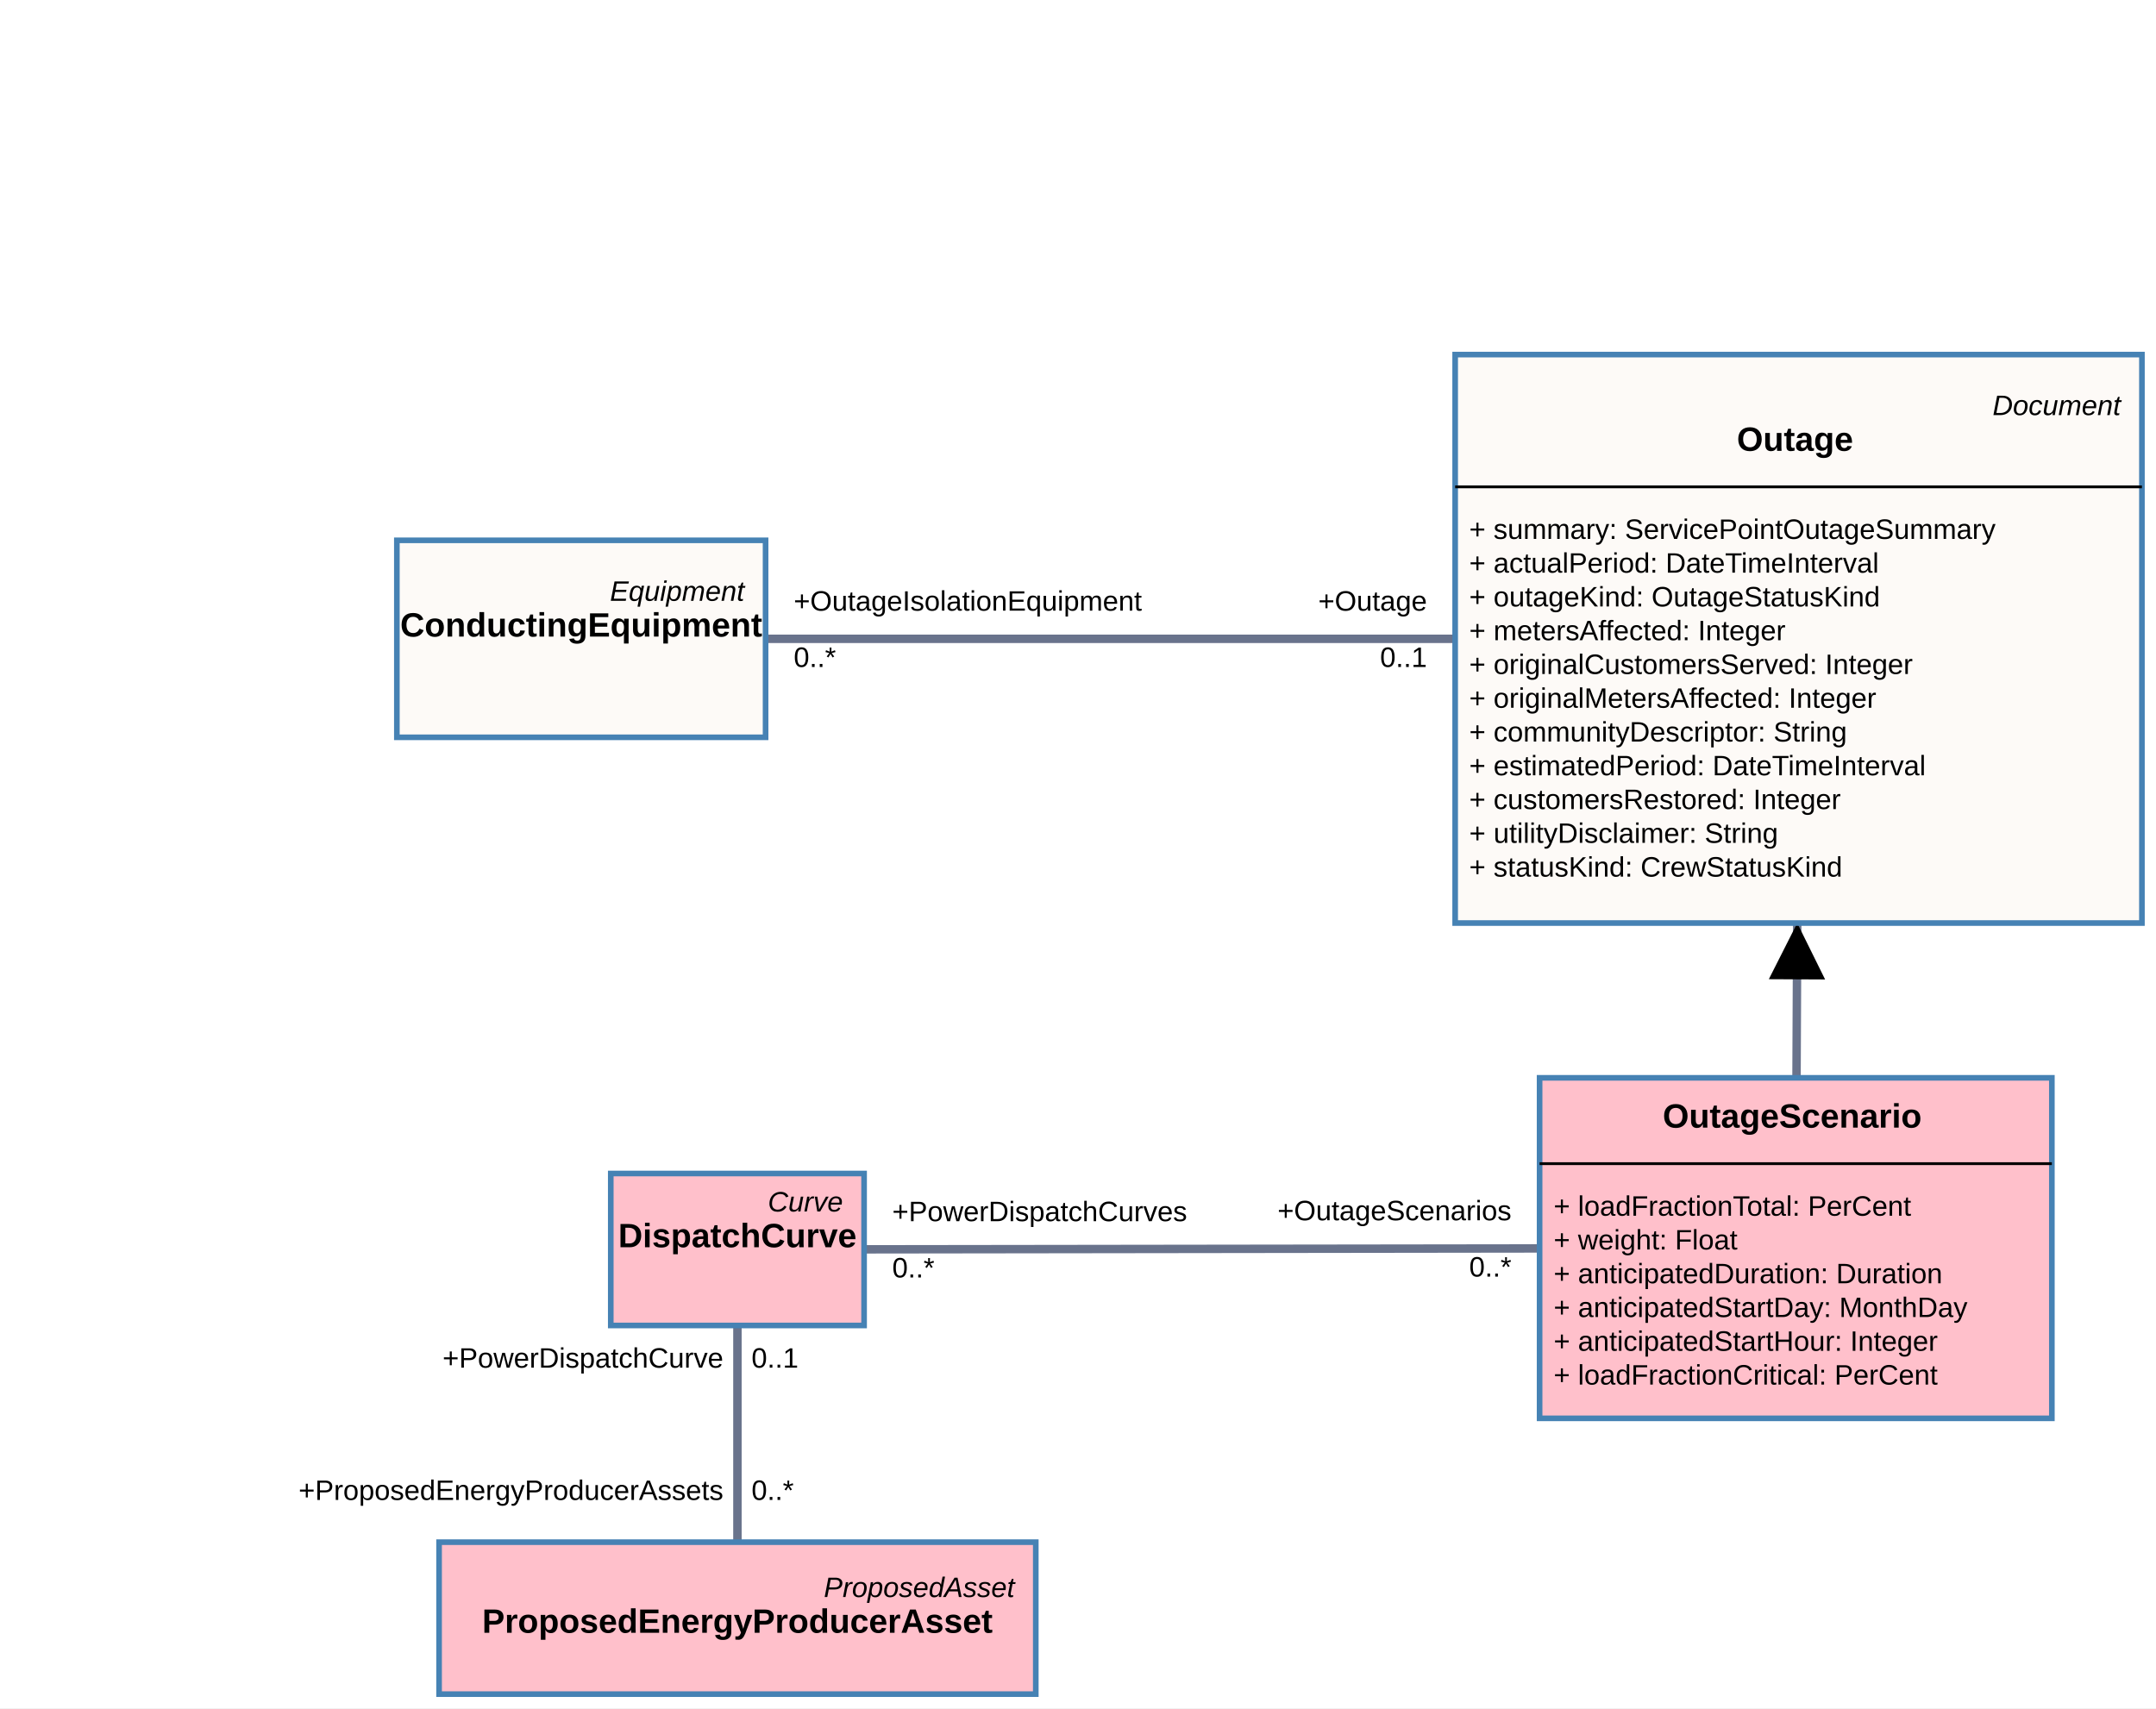
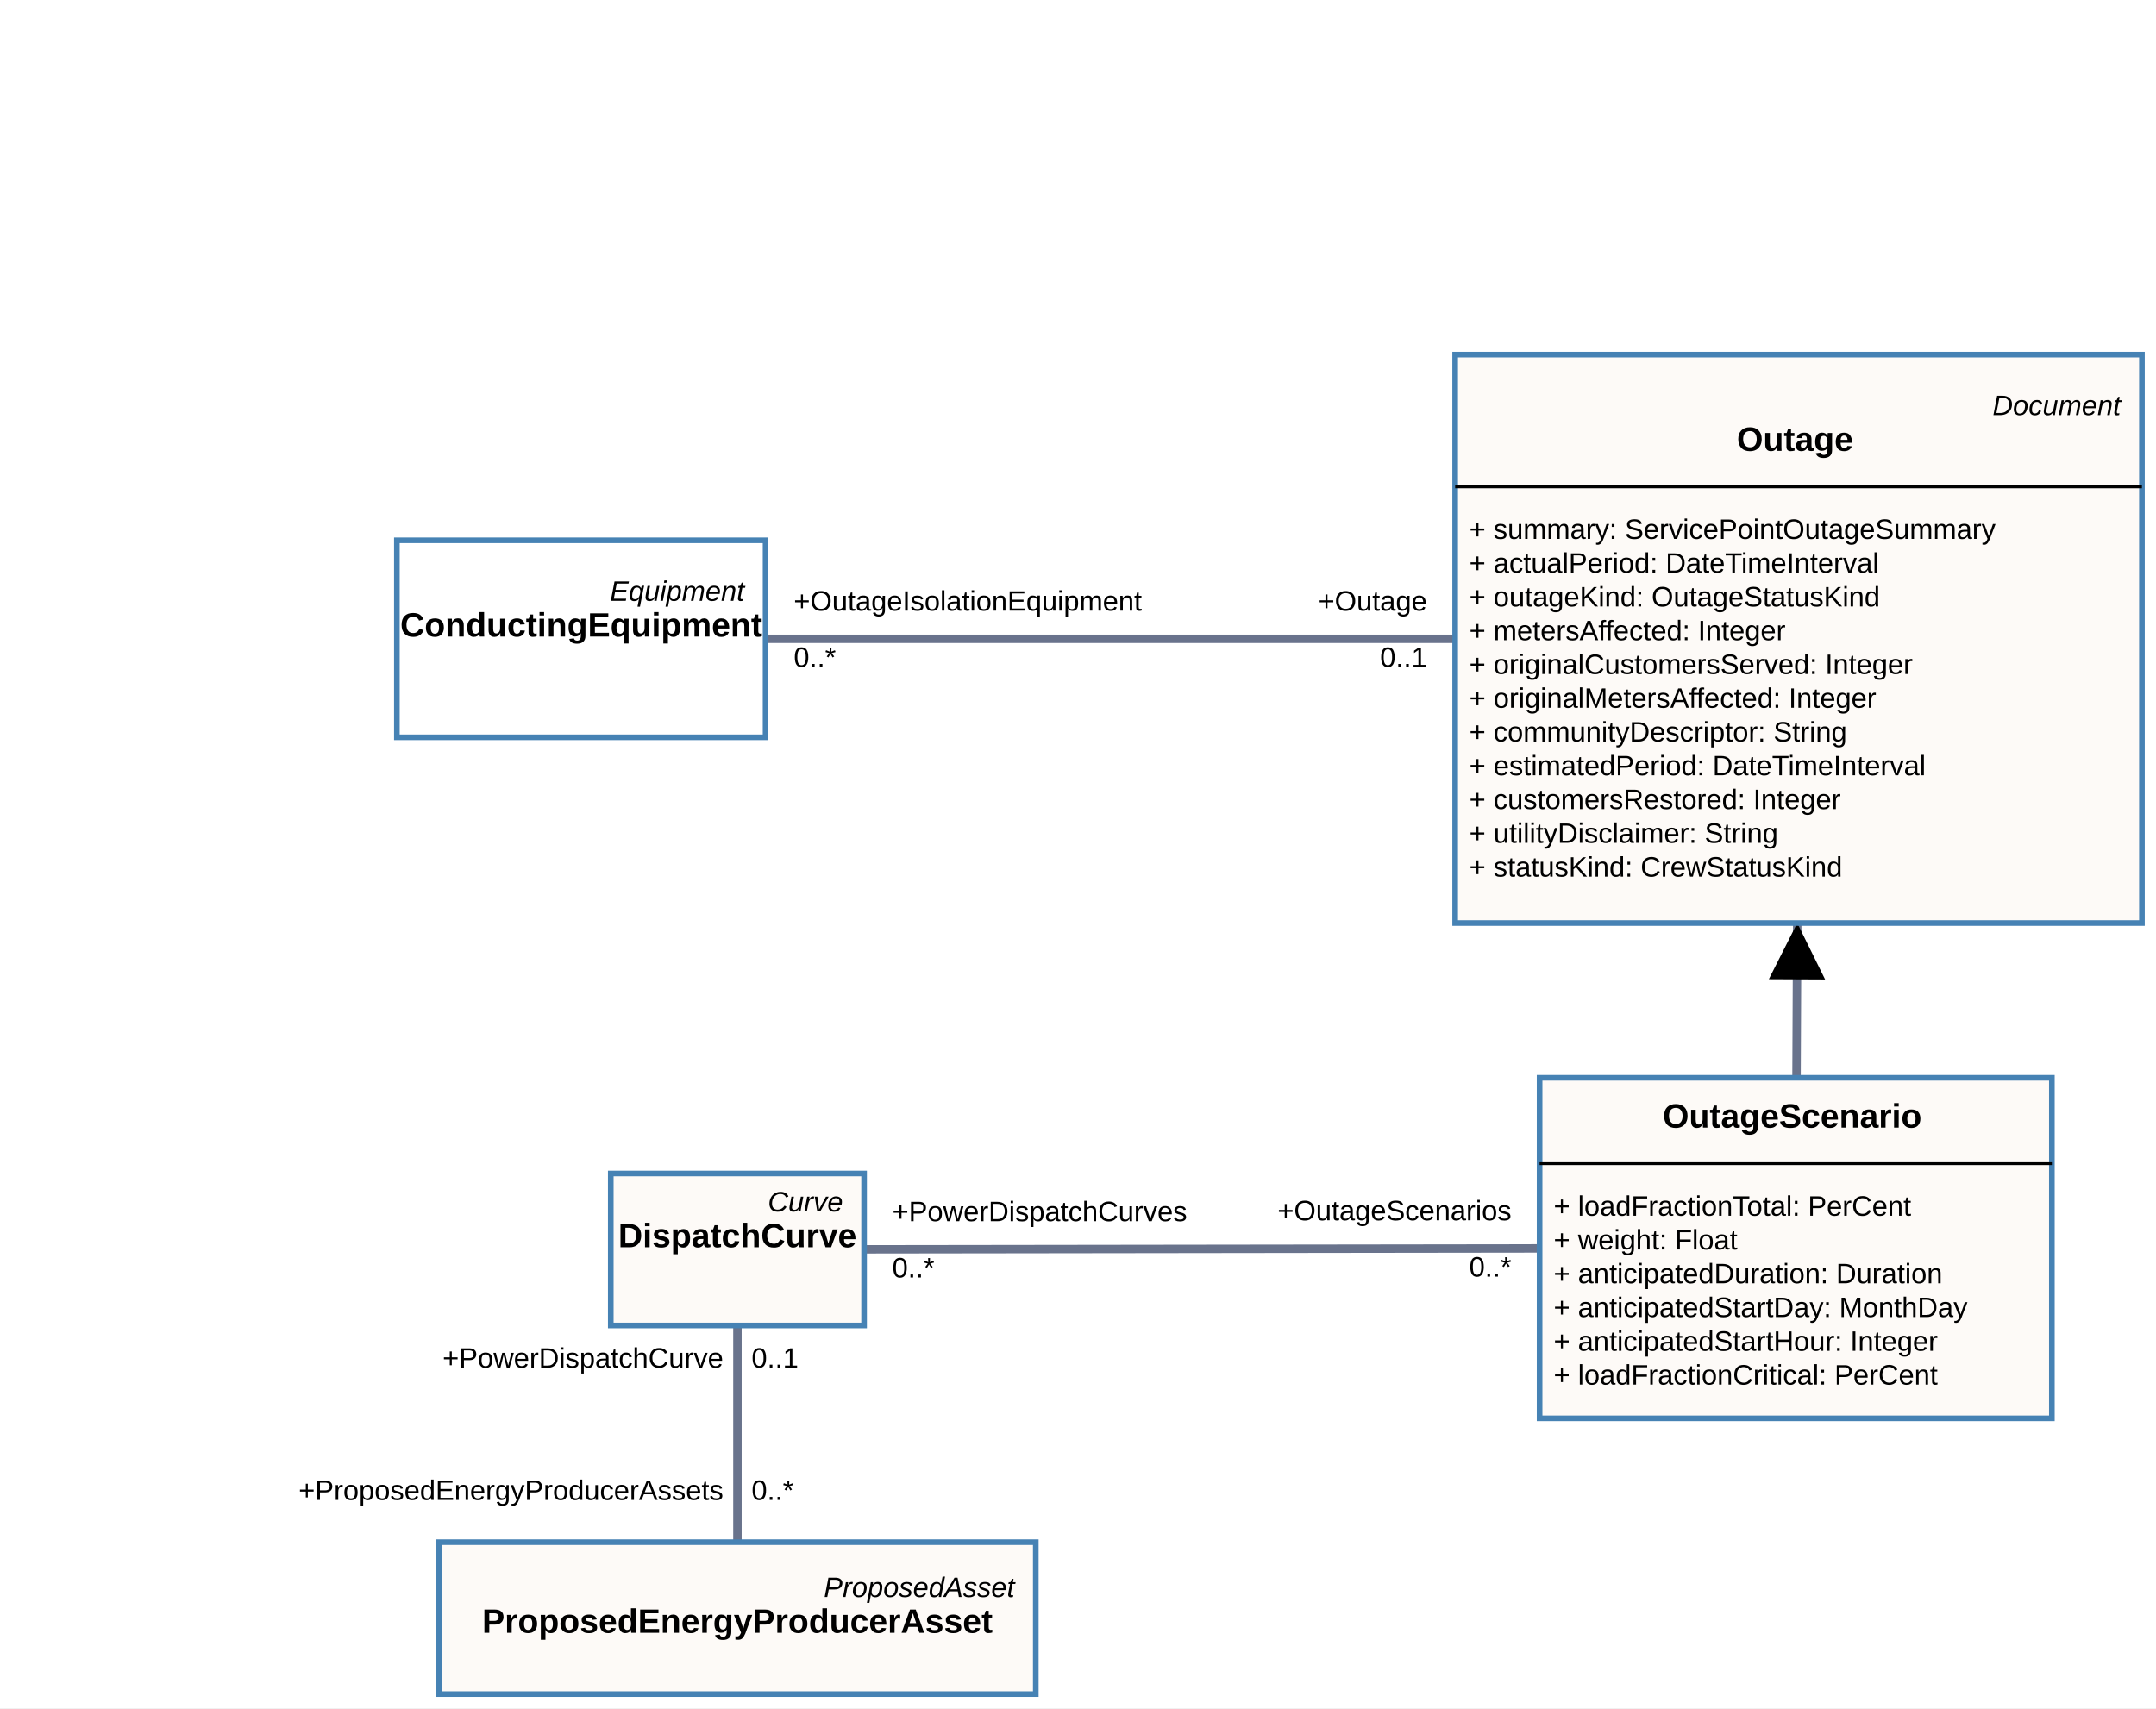
<svg xmlns="http://www.w3.org/2000/svg" width="766" height="607" style="-webkit-tap-highlight-color: rgba(0, 0, 0, 0);">
  <rect width="100%" height="100%" fill="white" />
  <g class="zoom-group">
    <defs>
      <marker id="arrowhead" viewBox="-0 -5 10 10" refX="5" refY="0" orient="auto" markerWidth="10" markerHeight="10" xoverflow="visible">
        <path d="M 0,-5 L 10 ,0 L 0,5" fill="black" style="stroke: none;" />
      </marker>
    </defs>
    <line class="link" x1="639" y1="227" x2="206.5" y2="227" stroke="#69738c" stroke-width="3" />
    <line class="link" x1="638" y1="443.5" x2="639" y2="227" stroke="#69738c" stroke-width="3" marker-end="url(#arrowhead)" />
    <line class="link" x1="262" y1="575" x2="262" y2="444" stroke="#69738c" stroke-width="3" />
    <line class="link" x1="262" y1="444" x2="638" y2="443.5" stroke="#69738c" stroke-width="3" />
    <line class="arrow" x2="638.487" y2="338" x1="638" y1="443.5" stroke="#69738c" stroke-width="2" marker-end="url(#arrowhead)" />
    <g class="draggable" transform="translate(141, 192)">
-       <rect class="box" width="131" height="70" style="fill: #fdfaf7; stroke: steelblue; stroke-width: 2px; cursor: move;" />
+       <rect class="box" width="131" height="70" style="fill: #ffffff; stroke: steelblue; stroke-width: 2px; cursor: move;" />
      <text x="0" y="0" text-anchor="start" font-size="10px">
        <tspan x="126" y="18" dy=".35em" text-anchor="end" style="font-family: Arial, sans-serif; font-weight: 400; font-style: italic; fill: black; font-size: 10px; pointer-events: none;">Equipment</tspan>
        <tspan x="65.5" y="30" dy=".35em" text-anchor="middle" style="font-family: Arial, sans-serif; font-weight: 700; font-style: normal; fill: black; font-size: 12px; pointer-events: none;">ConductingEquipment</tspan>
      </text>
    </g>
    <g class="draggable" transform="translate(517, 126)">
      <rect class="box" width="244" height="202" style="fill: #fdfaf7; stroke: steelblue; stroke-width: 2px; cursor: move;" />
      <text x="0" y="0" text-anchor="start" font-size="10px">
        <tspan x="239" y="18" dy=".35em" text-anchor="end" style="font-family: Arial, sans-serif; font-weight: 400; font-style: italic; fill: black; font-size: 10px; pointer-events: none;">Document</tspan>
        <tspan x="122" y="30" dy=".35em" text-anchor="middle" style="font-family: Arial, sans-serif; font-weight: 700; font-style: normal; fill: black; font-size: 12px; pointer-events: none;">Outage</tspan>
        <tspan x="5" y="62" dy=".35em" text-anchor="start" style="font-family: Arial, sans-serif; font-weight: 400; font-style: normal; fill: black; font-size: 10px; pointer-events: none;">+   summary: ServicePointOutageSummary</tspan>
        <tspan x="5" y="74" dy=".35em" text-anchor="start" style="font-family: Arial, sans-serif; font-weight: 400; font-style: normal; fill: black; font-size: 10px; pointer-events: none;">+   actualPeriod: DateTimeInterval</tspan>
        <tspan x="5" y="86" dy=".35em" text-anchor="start" style="font-family: Arial, sans-serif; font-weight: 400; font-style: normal; fill: black; font-size: 10px; pointer-events: none;">+   outageKind: OutageStatusKind</tspan>
        <tspan x="5" y="98" dy=".35em" text-anchor="start" style="font-family: Arial, sans-serif; font-weight: 400; font-style: normal; fill: black; font-size: 10px; pointer-events: none;">+   metersAffected: Integer</tspan>
        <tspan x="5" y="110" dy=".35em" text-anchor="start" style="font-family: Arial, sans-serif; font-weight: 400; font-style: normal; fill: black; font-size: 10px; pointer-events: none;">+   originalCustomersServed: Integer</tspan>
        <tspan x="5" y="122" dy=".35em" text-anchor="start" style="font-family: Arial, sans-serif; font-weight: 400; font-style: normal; fill: black; font-size: 10px; pointer-events: none;">+   originalMetersAffected: Integer</tspan>
        <tspan x="5" y="134" dy=".35em" text-anchor="start" style="font-family: Arial, sans-serif; font-weight: 400; font-style: normal; fill: black; font-size: 10px; pointer-events: none;">+   communityDescriptor: String</tspan>
        <tspan x="5" y="146" dy=".35em" text-anchor="start" style="font-family: Arial, sans-serif; font-weight: 400; font-style: normal; fill: black; font-size: 10px; pointer-events: none;">+   estimatedPeriod: DateTimeInterval</tspan>
        <tspan x="5" y="158" dy=".35em" text-anchor="start" style="font-family: Arial, sans-serif; font-weight: 400; font-style: normal; fill: black; font-size: 10px; pointer-events: none;">+   customersRestored: Integer</tspan>
        <tspan x="5" y="170" dy=".35em" text-anchor="start" style="font-family: Arial, sans-serif; font-weight: 400; font-style: normal; fill: black; font-size: 10px; pointer-events: none;">+   utilityDisclaimer: String</tspan>
        <tspan x="5" y="182" dy=".35em" text-anchor="start" style="font-family: Arial, sans-serif; font-weight: 400; font-style: normal; fill: black; font-size: 10px; pointer-events: none;">+   statusKind: CrewStatusKind</tspan>
      </text>
      <line x1="0" x2="244" y1="47" y2="47" stroke="black" stroke-width="1" />
    </g>
    <g class="draggable" transform="translate(547, 383)">
-       <rect class="box" width="182" height="121" style="fill: #ffc0cb; stroke: steelblue; stroke-width: 2px; cursor: move;" />
+       <rect class="box" width="182" height="121" style="fill: #fdfaf7; stroke: steelblue; stroke-width: 2px; cursor: move;" />
      <text x="0" y="0" text-anchor="start" font-size="10px">
        <tspan x="91" y="13.5" dy=".35em" text-anchor="middle" style="font-family: Arial, sans-serif; font-weight: 700; font-style: normal; fill: black; font-size: 12px; pointer-events: none;">OutageScenario</tspan>
        <tspan x="5" y="45.5" dy=".35em" text-anchor="start" style="font-family: Arial, sans-serif; font-weight: 400; font-style: normal; fill: black; font-size: 10px; pointer-events: none;">+   loadFractionTotal: PerCent</tspan>
        <tspan x="5" y="57.5" dy=".35em" text-anchor="start" style="font-family: Arial, sans-serif; font-weight: 400; font-style: normal; fill: black; font-size: 10px; pointer-events: none;">+   weight: Float</tspan>
        <tspan x="5" y="69.5" dy=".35em" text-anchor="start" style="font-family: Arial, sans-serif; font-weight: 400; font-style: normal; fill: black; font-size: 10px; pointer-events: none;">+   anticipatedDuration: Duration</tspan>
        <tspan x="5" y="81.5" dy=".35em" text-anchor="start" style="font-family: Arial, sans-serif; font-weight: 400; font-style: normal; fill: black; font-size: 10px; pointer-events: none;">+   anticipatedStartDay: MonthDay</tspan>
        <tspan x="5" y="93.5" dy=".35em" text-anchor="start" style="font-family: Arial, sans-serif; font-weight: 400; font-style: normal; fill: black; font-size: 10px; pointer-events: none;">+   anticipatedStartHour: Integer</tspan>
        <tspan x="5" y="105.5" dy=".35em" text-anchor="start" style="font-family: Arial, sans-serif; font-weight: 400; font-style: normal; fill: black; font-size: 10px; pointer-events: none;">+   loadFractionCritical: PerCent</tspan>
      </text>
      <line x1="0" x2="182" y1="30.5" y2="30.5" stroke="black" stroke-width="1" />
    </g>
    <g class="draggable" transform="translate(156, 548)">
-       <rect class="box" width="212" height="54" style="fill: #ffc0cb; stroke: steelblue; stroke-width: 2px; cursor: move;" />
+       <rect class="box" width="212" height="54" style="fill: #fdfaf7; stroke: steelblue; stroke-width: 2px; cursor: move;" />
      <text x="0" y="0" text-anchor="start" font-size="10px">
        <tspan x="207" y="16" dy=".35em" text-anchor="end" style="font-family: Arial, sans-serif; font-weight: 400; font-style: italic; fill: black; font-size: 10px; pointer-events: none;">ProposedAsset</tspan>
        <tspan x="106" y="28" dy=".35em" text-anchor="middle" style="font-family: Arial, sans-serif; font-weight: 700; font-style: normal; fill: black; font-size: 12px; pointer-events: none;">ProposedEnergyProducerAsset</tspan>
      </text>
    </g>
    <g class="draggable" transform="translate(217, 417)">
-       <rect class="box" width="90" height="54" style="fill: #ffc0cb; stroke: steelblue; stroke-width: 2px; cursor: move;" />
+       <rect class="box" width="90" height="54" style="fill: #fdfaf7; stroke: steelblue; stroke-width: 2px; cursor: move;" />
      <text x="0" y="0" text-anchor="start" font-size="10px">
        <tspan x="85" y="10" dy=".35em" text-anchor="end" style="font-family: Arial, sans-serif; font-weight: 400; font-style: italic; fill: black; font-size: 10px; pointer-events: none;">Curve</tspan>
        <tspan x="45" y="22" dy=".35em" text-anchor="middle" style="font-family: Arial, sans-serif; font-weight: 700; font-style: normal; fill: black; font-size: 12px; pointer-events: none;">DispatchCurve</tspan>
      </text>
    </g>
    <text class="link-text-start-top" x="507" y="227" text-anchor="end" dy="-1em" style="font-family: Arial, sans-serif; font-size: 10px; fill: black;">+Outage</text>
    <text class="link-text-start-top" x="633.303" y="378" text-anchor="end" dy="-1em" style="font-family: Arial, sans-serif; font-size: 10px; fill: black;" />
    <text class="link-text-start-top" x="257" y="543" text-anchor="end" dy="-1em" style="font-family: Arial, sans-serif; font-size: 10px; fill: black;">+ProposedEnergyProducerAssets</text>
    <text class="link-text-start-top" x="317" y="443.934" text-anchor="start" dy="-1em" style="font-family: Arial, sans-serif; font-size: 10px; fill: black;">+PowerDispatchCurves</text>
    <text class="link-text-start-btm" x="507" y="227" dy="1em" text-anchor="end" style="font-family: Arial, sans-serif; font-size: 10px; fill: black;">0..1</text>
    <text class="link-text-start-btm" x="643.303" y="378" dy="-1em" text-anchor="start" style="font-family: Arial, sans-serif; font-size: 10px; fill: black;" />
    <text class="link-text-start-btm" x="267" y="543" dy="-1em" text-anchor="start" style="font-family: Arial, sans-serif; font-size: 10px; fill: black;">0..*</text>
    <text class="link-text-start-btm" x="317" y="443.934" dy="1em" text-anchor="start" style="font-family: Arial, sans-serif; font-size: 10px; fill: black;">0..*</text>
    <text class="link-text-end-top" x="282" y="227" dy="-1em" text-anchor="start" style="font-family: Arial, sans-serif; font-size: 10px; fill: black;">+OutageIsolationEquipment</text>
    <text class="link-text-end-top" x="633.51" y="333" dy="1em" text-anchor="end" style="font-family: Arial, sans-serif; font-size: 10px; fill: black;" />
    <text class="link-text-end-top" x="257" y="476" dy="1em" text-anchor="end" style="font-family: Arial, sans-serif; font-size: 10px; fill: black;">+PowerDispatchCurve</text>
    <text class="link-text-end-top" x="537" y="443.628" dy="-1em" text-anchor="end" style="font-family: Arial, sans-serif; font-size: 10px; fill: black;">+OutageScenarios</text>
    <text class="link-text-end-btm" x="282" y="227" dy="1em" text-anchor="start" style="font-family: Arial, sans-serif; font-size: 10px; fill: black;">0..*</text>
    <text class="link-text-end-btm" x="643.51" y="333" dy="1em" text-anchor="start" style="font-family: Arial, sans-serif; font-size: 10px; fill: black;" />
    <text class="link-text-end-btm" x="267" y="476" dy="1em" text-anchor="start" style="font-family: Arial, sans-serif; font-size: 10px; fill: black;">0..1</text>
    <text class="link-text-end-btm" x="537" y="443.628" dy="1em" text-anchor="end" style="font-family: Arial, sans-serif; font-size: 10px; fill: black;">0..*</text>
  </g>
</svg>
